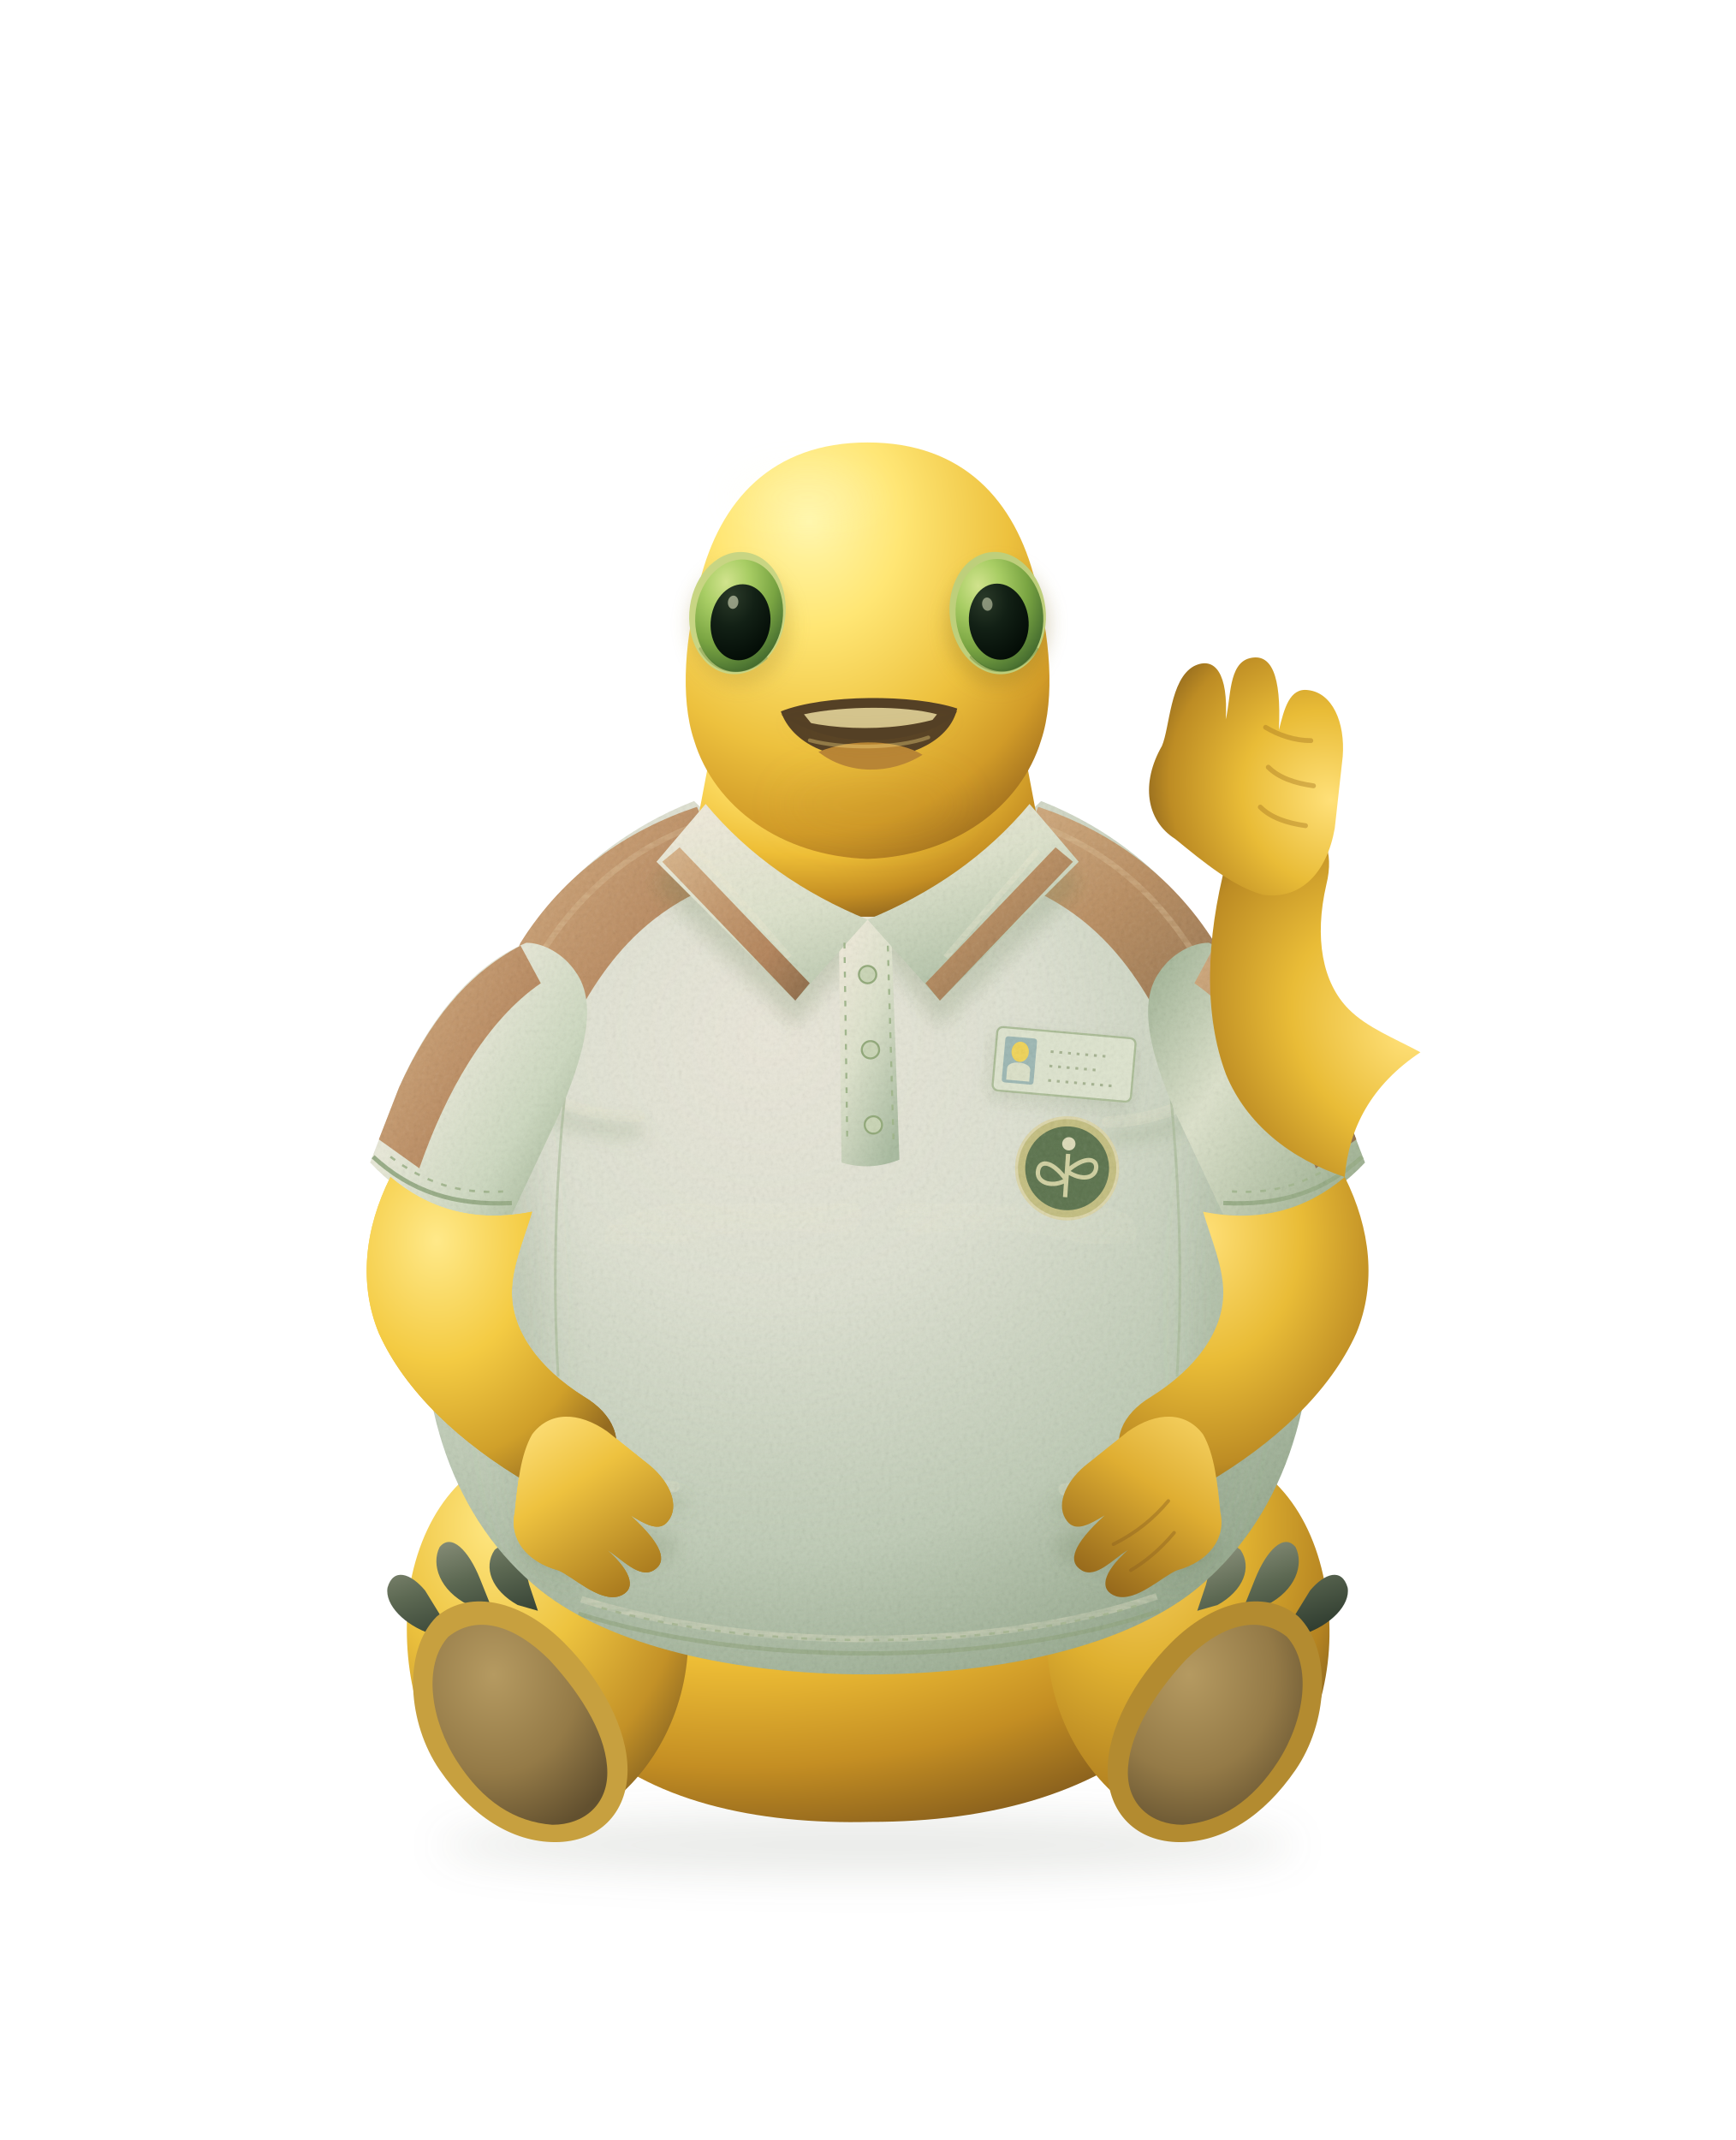
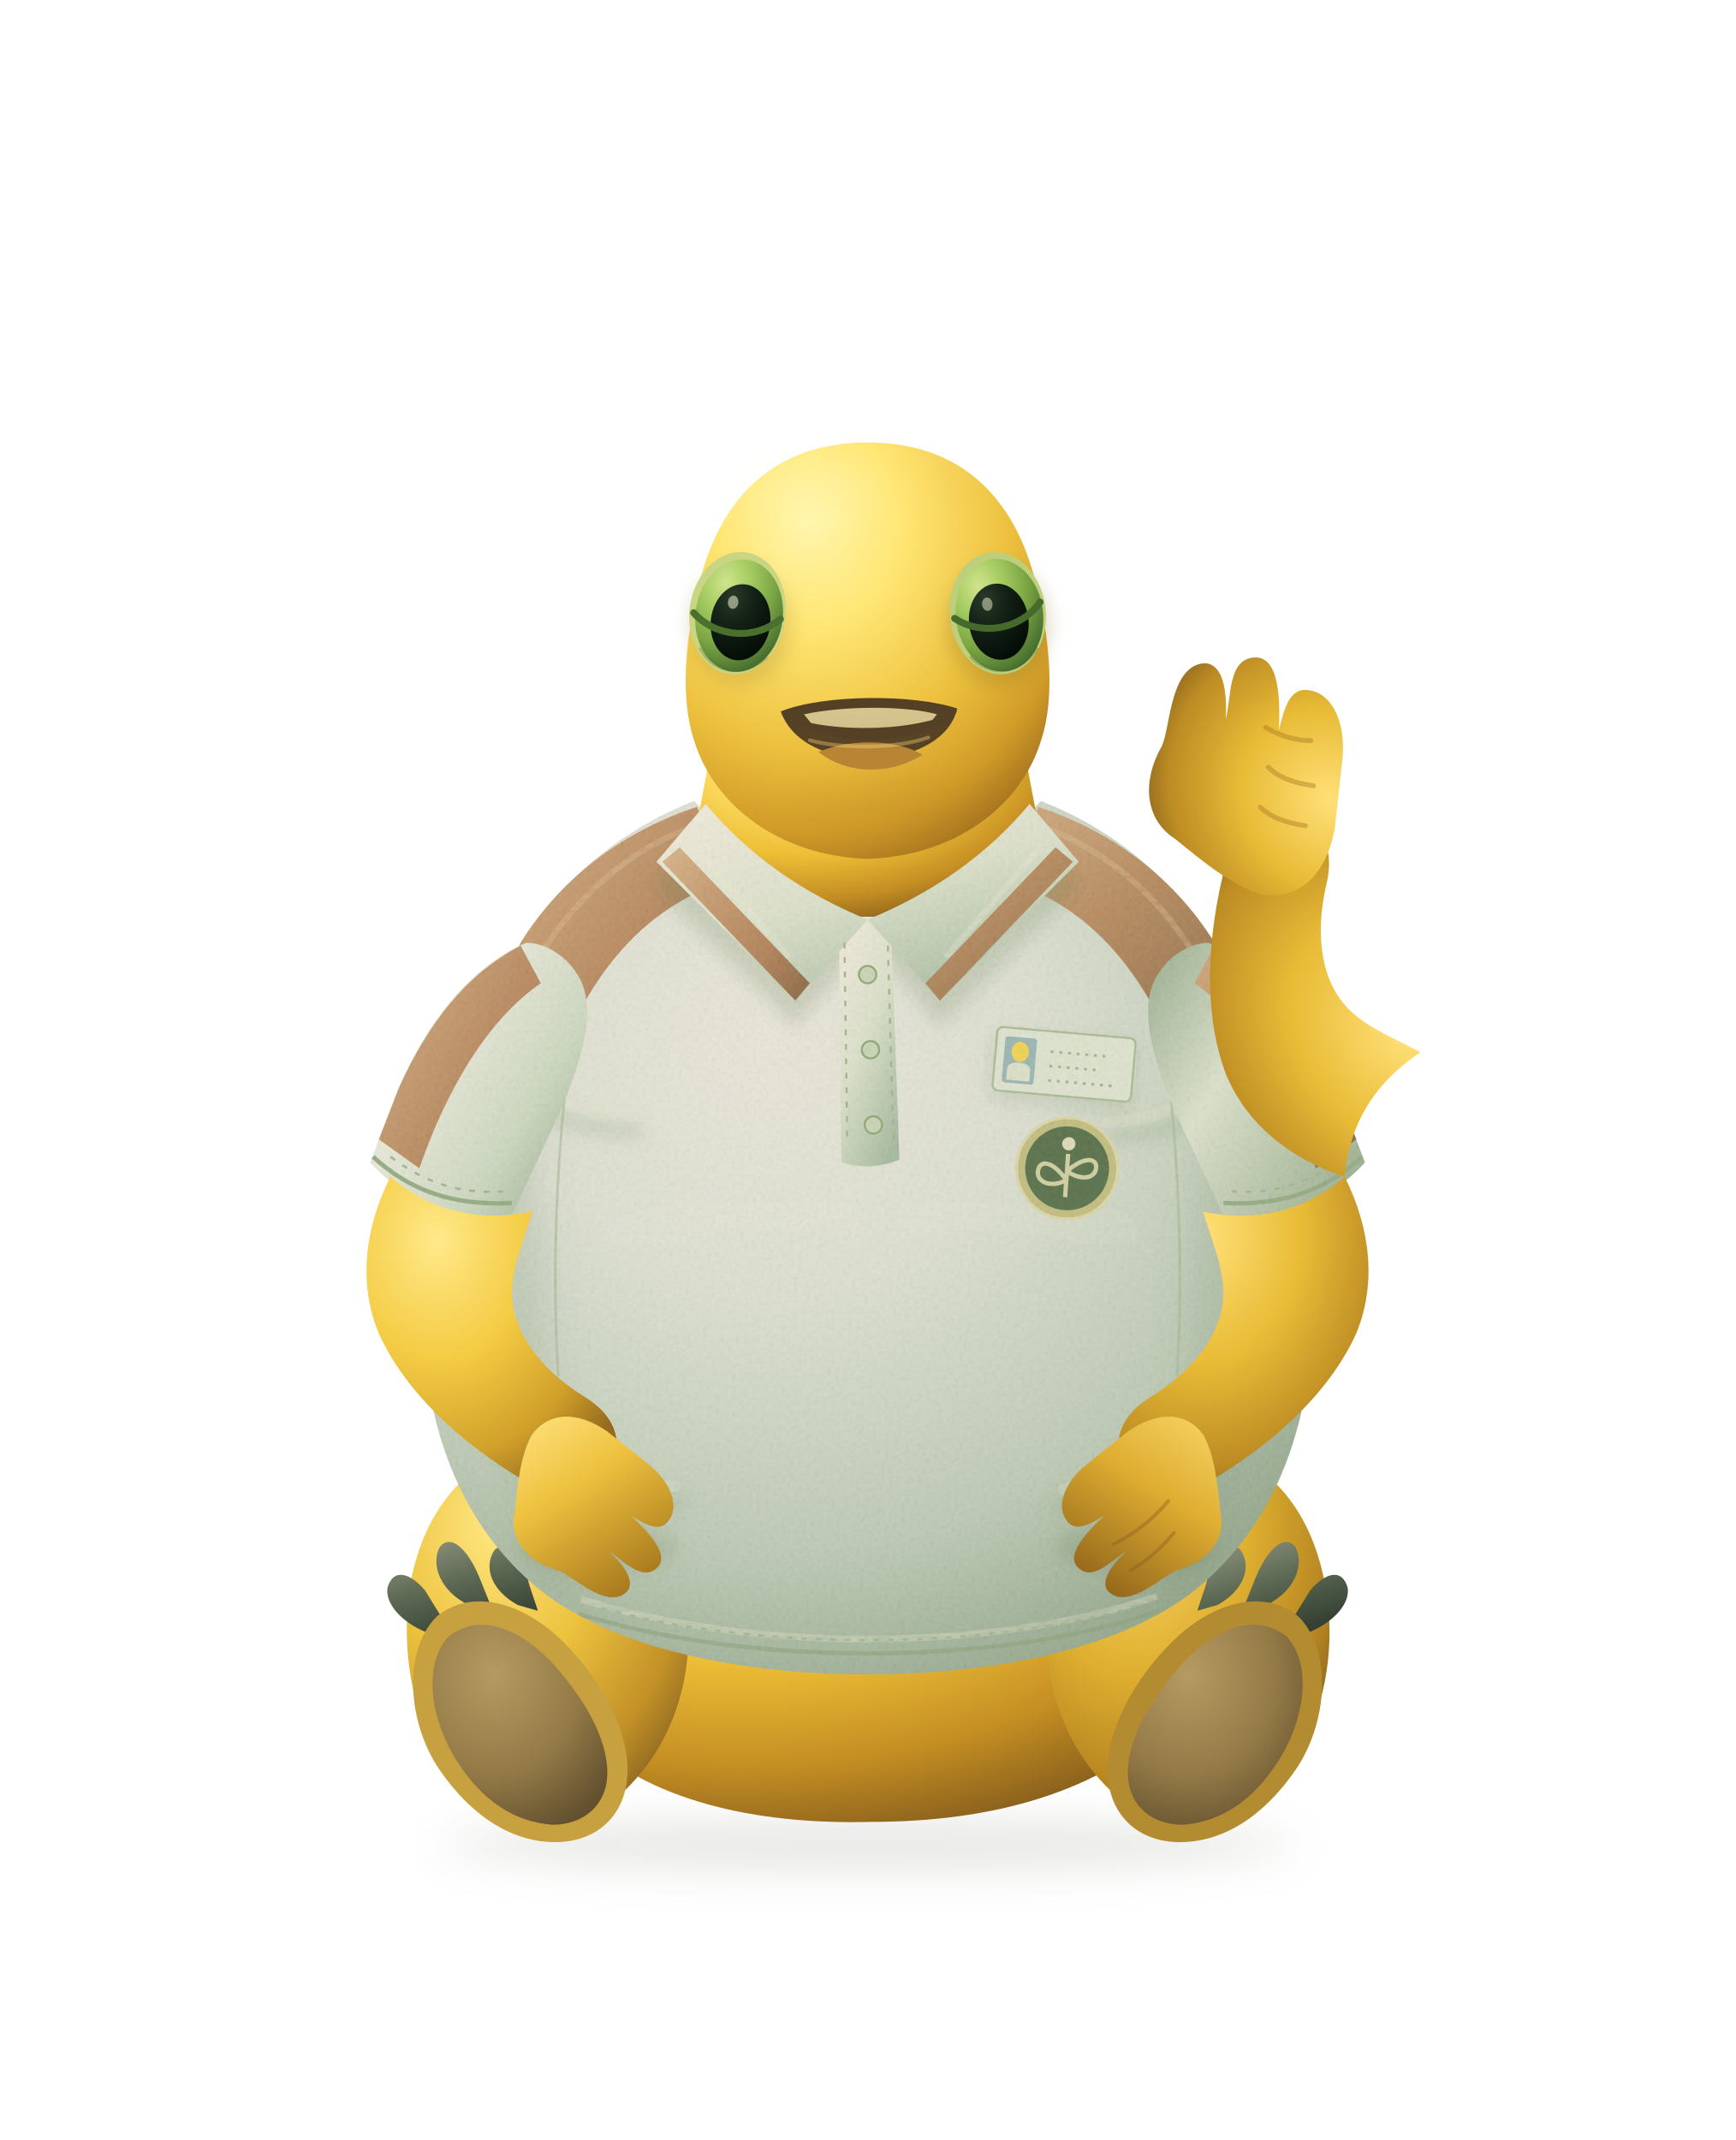
<svg xmlns="http://www.w3.org/2000/svg" viewBox="0 0 600 740" fill="none" role="img" aria-labelledby="y-title y-desc">
  <defs>
    <radialGradient id="y-skin" cx="32%" cy="17%" r="88%">
      <stop stop-color="#fff3a0" />
      <stop offset=".27" stop-color="#ffe16a" />
      <stop offset=".58" stop-color="#eebe36" />
      <stop offset=".82" stop-color="#c48e23" />
      <stop offset="1" stop-color="#89601d" />
    </radialGradient>
    <radialGradient id="y-head" cx="34%" cy="19%" r="87%">
      <stop stop-color="#fff6ab" />
      <stop offset=".29" stop-color="#ffe674" />
      <stop offset=".63" stop-color="#edc13e" />
      <stop offset=".86" stop-color="#d19b28" />
      <stop offset="1" stop-color="#a6741f" />
    </radialGradient>
    <radialGradient id="y-armL" cx="28%" cy="20%" r="90%">
      <stop stop-color="#ffe989" />
      <stop offset=".42" stop-color="#f4cb43" />
      <stop offset=".77" stop-color="#d0a02a" />
      <stop offset="1" stop-color="#946b20" />
    </radialGradient>
    <radialGradient id="y-armR" cx="33%" cy="18%" r="91%">
      <stop stop-color="#ffe078" />
      <stop offset=".44" stop-color="#e9bc37" />
      <stop offset=".8" stop-color="#bd8c24" />
      <stop offset="1" stop-color="#805b1c" />
    </radialGradient>
    <radialGradient id="y-legL" cx="31%" cy="20%" r="88%">
      <stop stop-color="#ffe782" />
      <stop offset=".43" stop-color="#edc33f" />
      <stop offset=".8" stop-color="#c39127" />
      <stop offset="1" stop-color="#886421" />
    </radialGradient>
    <radialGradient id="y-legR" cx="32%" cy="20%" r="88%">
      <stop stop-color="#fbd66b" />
      <stop offset=".44" stop-color="#dfb030" />
      <stop offset=".8" stop-color="#b48321" />
      <stop offset="1" stop-color="#79591e" />
    </radialGradient>
    <radialGradient id="y-sole" cx="35%" cy="25%" r="85%">
      <stop stop-color="#b59a61" />
      <stop offset=".58" stop-color="#947a47" />
      <stop offset="1" stop-color="#62502f" />
    </radialGradient>
    <linearGradient id="y-toe" x1="20%" y1="0%" x2="70%" y2="100%">
      <stop stop-color="#8b917b" />
      <stop offset=".45" stop-color="#5d6953" />
      <stop offset="1" stop-color="#303d30" />
    </linearGradient>
    <radialGradient id="y-cloth" cx="39%" cy="27%" r="82%">
      <stop stop-color="#e9e6d9" />
      <stop offset=".36" stop-color="#dde0d1" />
      <stop offset=".72" stop-color="#bfcbb6" />
      <stop offset="1" stop-color="#92a58a" />
    </radialGradient>
    <linearGradient id="y-orangeL" x1="0%" y1="10%" x2="100%" y2="90%">
      <stop stop-color="#d6b38a" />
      <stop offset=".35" stop-color="#c59b71" />
      <stop offset=".72" stop-color="#b4865e" />
      <stop offset="1" stop-color="#92704e" />
    </linearGradient>
    <linearGradient id="y-orangeR" x1="10%" y1="0%" x2="90%" y2="100%">
      <stop stop-color="#cfaa7f" />
      <stop offset=".4" stop-color="#b98f64" />
      <stop offset="1" stop-color="#8e704f" />
    </linearGradient>
    <linearGradient id="y-sleeveL" x1="0%" y1="10%" x2="100%" y2="90%">
      <stop stop-color="#cdd6c0" />
      <stop offset=".35" stop-color="#e8e8d8" />
      <stop offset=".7" stop-color="#cdd8c0" />
      <stop offset="1" stop-color="#9caf90" />
    </linearGradient>
    <linearGradient id="y-sleeveR" x1="0%" y1="10%" x2="100%" y2="90%">
      <stop stop-color="#a2b497" />
      <stop offset=".4" stop-color="#dce1cb" />
      <stop offset="1" stop-color="#9caf90" />
    </linearGradient>
    <linearGradient id="y-collar" x1="20%" y1="0%" x2="80%" y2="100%">
      <stop stop-color="#eee9d9" />
      <stop offset=".45" stop-color="#dce1cb" />
      <stop offset="1" stop-color="#a9bba0" />
    </linearGradient>
    <radialGradient id="y-iris" cx="30%" cy="22%" r="87%">
      <stop stop-color="#d1e38d" />
      <stop offset=".3" stop-color="#a8cd64" />
      <stop offset=".65" stop-color="#79a442" />
      <stop offset="1" stop-color="#3f662d" />
    </radialGradient>
    <radialGradient id="y-pupil" cx="30%" cy="18%" r="88%">
      <stop stop-color="#2a3928" />
      <stop offset=".45" stop-color="#122015" />
      <stop offset="1" stop-color="#030c06" />
    </radialGradient>
    <linearGradient id="y-handL" x1="183" y1="487" x2="222" y2="547" gradientUnits="userSpaceOnUse">
      <stop stop-color="#ffe27f" />
      <stop offset=".42" stop-color="#eec23f" />
      <stop offset="1" stop-color="#a97a1e" />
    </linearGradient>
    <linearGradient id="y-handR" x1="418" y1="487" x2="378" y2="548" gradientUnits="userSpaceOnUse">
      <stop stop-color="#f8d566" />
      <stop offset=".45" stop-color="#dfae32" />
      <stop offset="1" stop-color="#94671b" />
    </linearGradient>
    <filter id="y-soft" x="-40%" y="-40%" width="180%" height="180%">
      <feGaussianBlur stdDeviation="3" />
    </filter>
    <filter id="y-wash" x="-50%" y="-70%" width="200%" height="240%">
      <feGaussianBlur stdDeviation="7" />
    </filter>
    <filter id="y-paper" x="-3%" y="-3%" width="106%" height="106%" color-interpolation-filters="sRGB">
      <feTurbulence type="fractalNoise" baseFrequency=".7" numOctaves="3" seed="26" result="noise" />
      <feColorMatrix in="noise" type="saturate" values="0" result="gray" />
      <feComponentTransfer in="gray" result="grain">
        <feFuncA type="linear" slope=".12" />
      </feComponentTransfer>
      <feComposite in="grain" in2="SourceGraphic" operator="in" result="masked" />
      <feBlend in="SourceGraphic" in2="masked" mode="soft-light" />
    </filter>
    <filter id="y-dry" x="-15%" y="-20%" width="130%" height="140%">
      <feTurbulence type="fractalNoise" baseFrequency=".12 .7" numOctaves="2" seed="14" result="brush" />
      <feColorMatrix in="brush" type="luminanceToAlpha" result="alpha" />
      <feComposite in="SourceGraphic" in2="alpha" operator="in" />
    </filter>
    <clipPath id="y-shirtClip">
      <path d="M240 277C217 286 196 302 181 325C161 355 150 393 147 438C143 486 157 526 187 550C211 569 253 579 300 579C347 579 389 569 413 550C443 526 457 486 453 438C450 393 439 355 419 325C404 302 383 286 360 277C344 293 323 301 300 301C277 301 256 293 240 277Z" />
    </clipPath>
  </defs>
  <g id="desk" style="display:none">
    <path d="M20 588H580L600 620H0Z" fill="#b9b8a6" />
    <path d="M0 620H600V642H0Z" fill="#919b87" />
    <path d="M25 588H575" stroke="#e5dfc8" stroke-opacity=".65" stroke-width="3" />
  </g>
  <g id="body">
    <ellipse cx="300" cy="638" rx="148" ry="10" fill="#46513a" opacity=".12" filter="url(#y-wash)" />
    <path d="M182 454C158 502 166 563 201 600C224 623 262 631 301 630C343 630 380 620 406 595C440 561 449 506 428 455Z" fill="url(#y-skin)" />
    <path d="M187 500C163 502 147 521 142 547C138 572 143 598 158 617C172 634 192 638 209 625C227 612 238 590 238 566C238 540 223 510 201 502C196 500 191 500 187 500Z" fill="url(#y-legL)" />
    <path d="M413 500C437 502 453 521 458 547C463 572 457 598 442 617C428 634 408 638 391 625C373 612 362 590 362 566C362 540 377 510 399 502C404 500 409 500 413 500Z" fill="url(#y-legR)" />
    <path d="M149 565C140 562 133 555 134 549C136 542 142 544 147 550L155 563ZM162 555C152 550 149 541 152 535C156 530 162 536 166 546L170 556ZM179 555C170 550 167 542 171 536C175 532 181 539 183 548L186 557Z" fill="url(#y-toe)" />
    <path d="M451 565C460 562 467 555 466 549C464 542 458 544 453 550L445 563ZM438 555C448 550 451 541 448 535C444 530 438 536 434 546L430 556ZM421 555C430 550 433 542 429 536C425 532 419 539 417 548L414 557Z" fill="url(#y-toe)" />
    <path d="M151 559C163 549 181 554 195 568C208 581 217 598 217 612C217 627 207 637 192 637C177 637 163 628 152 612C141 596 139 571 151 559Z" fill="#c7a03f" />
    <path d="M155 566C165 558 178 562 190 574C202 587 210 601 210 613C210 624 202 631 191 631C178 630 167 623 158 609C149 595 146 576 155 566Z" fill="url(#y-sole)" />
    <path d="M449 559C437 549 419 554 405 568C392 581 383 598 383 612C383 627 393 637 408 637C423 637 437 628 448 612C459 596 461 571 449 559Z" fill="#b38b30" />
    <path d="M445 566C435 558 422 562 410 574C398 587 390 601 390 613C390 624 398 631 409 631C422 630 433 623 442 609C451 595 454 576 445 566Z" fill="url(#y-sole)" />
    <g filter="url(#y-paper)">
      <path d="M240 277C217 286 196 302 181 325C161 355 150 393 147 438C143 486 157 526 187 550C211 569 253 579 300 579C347 579 389 569 413 550C443 526 457 486 453 438C450 393 439 355 419 325C404 302 383 286 360 277C344 293 323 301 300 301C277 301 256 293 240 277Z" fill="url(#y-cloth)" />
      <g clip-path="url(#y-shirtClip)">
        <path d="M165 350C178 393 180 436 180 473C180 508 187 532 199 549M436 350C423 390 419 436 421 474C422 508 413 534 401 551" stroke="#6c8760" stroke-opacity=".19" stroke-width="15" filter="url(#y-wash)" />
        <path d="M179 381C194 388 208 391 220 391M421 382C408 390 395 393 384 393M188 501C204 513 218 519 235 520M410 503C395 515 382 520 366 521" stroke="#7e956e" stroke-opacity=".25" stroke-width="5" stroke-linecap="round" filter="url(#y-soft)" />
        <path d="M180 376C195 383 208 386 221 386M420 377C407 384 395 388 383 388M189 496C205 508 219 513 233 514M407 498C394 509 381 514 368 515" stroke="#e9e7cf" stroke-opacity=".45" stroke-width="4" stroke-linecap="round" filter="url(#y-dry)" />
        <path d="M216 428C251 416 277 418 291 420M317 420C341 416 365 419 386 426" stroke="#eee9d2" stroke-opacity=".16" stroke-width="14" stroke-linecap="round" filter="url(#y-dry)" />
        <path d="M200 558C257 576 343 577 401 557" stroke="#8fa27b" stroke-opacity=".55" stroke-width="1.5" />
        <path d="M201 553C258 571 342 572 400 552" stroke="#e7e5cc" stroke-opacity=".6" stroke-width="2.3" filter="url(#y-dry)" />
        <path d="M208 556C261 571 342 571 394 555" stroke="#9eb18a" stroke-opacity=".7" stroke-width=".8" stroke-dasharray="2 3" />
        <path d="M203 326C194 373 190 425 193 476M398 326C406 375 410 427 407 476" stroke="#a7b997" stroke-opacity=".6" stroke-width=".9" />
      </g>
      <path d="M241 279C217 287 195 302 180 326L167 354L192 367C207 332 224 314 252 304Z" fill="url(#y-orangeL)" />
      <path d="M359 279C383 287 405 302 420 326L433 354L408 367C393 332 376 314 348 304Z" fill="url(#y-orangeR)" />
      <path d="M239 286C213 296 192 316 178 347M361 286C387 296 408 316 422 347" stroke="#e4cba4" stroke-opacity=".55" stroke-width="2" filter="url(#y-dry)" />
      <path d="M182 326C163 334 148 353 138 376L128 402C140 415 156 422 177 420L193 386C202 365 207 347 199 336C195 330 188 326 182 326Z" fill="url(#y-sleeveL)" />
      <path d="M180 327C161 337 148 354 138 376L131 394L145 404C154 378 168 353 187 340Z" fill="url(#y-orangeL)" />
      <path d="M418 326C437 334 452 353 462 376L472 402C460 415 444 422 423 420L407 386C398 365 393 347 401 336C405 330 412 326 418 326Z" fill="url(#y-sleeveR)" />
      <path d="M420 327C439 337 452 354 462 376L469 394L455 404C446 378 432 353 413 340Z" fill="url(#y-orangeR)" />
      <path d="M129 400C142 412 157 417 177 416M471 400C458 412 443 417 423 416" stroke="#99ad88" stroke-width="1.5" />
      <path d="M135 400C147 409 159 413 174 412M465 400C453 409 441 413 426 412" stroke="#a4b791" stroke-width=".8" stroke-dasharray="2 3" />
    </g>
    <path d="M248 248L241 285C255 307 278 318 300 318C323 318 346 307 359 285L352 248Z" fill="url(#y-skin)" />
    <g filter="url(#y-paper)">
      <path d="M243 282C260 302 281 315 300 320L275 350L226 301M357 282C340 302 319 315 300 320L325 350L374 301" fill="#657e53" opacity=".2" transform="translate(0 5)" filter="url(#y-soft)" />
      <path d="M290 317H308L311 401Q301 405 291 402Z" fill="url(#y-collar)" />
      <path d="M244 278C259 296 278 309 300 318L275 346L227 298ZM356 278C341 296 322 309 300 318L325 346L373 298Z" fill="url(#y-collar)" />
      <path d="M229 298L275 346L280 340L235 293Z" fill="url(#y-orangeL)" />
      <path d="M371 298L325 346L320 340L365 293Z" fill="url(#y-orangeR)" />
      <path d="M241 294L273 331M359 294L327 331" stroke="#ede9d2" stroke-opacity=".6" stroke-width="2" filter="url(#y-dry)" />
      <path d="M292 326L293 396M307 327L309 396" stroke="#a2b78d" stroke-width=".7" stroke-dasharray="2 3" />
      <g fill="#cad5b6" stroke="#93aa7b" stroke-width=".7">
        <circle cx="300" cy="337" r="3" />
        <circle cx="301" cy="363" r="3" />
        <circle cx="302" cy="389" r="3" />
      </g>
      <g transform="translate(345 355) rotate(5)">
        <rect x="-1" y="2" width="49" height="23" rx="2" fill="#748966" opacity=".18" filter="url(#y-soft)" />
        <rect width="48" height="22" rx="2" fill="#dde3ce" stroke="#acbd98" stroke-width=".7" />
        <rect x="3" y="3" width="11" height="16" rx="1" fill="#9eb8b4" />
        <ellipse cx="8.5" cy="8" rx="3" ry="3.5" fill="#efd35b" />
        <path d="M4.5 18V14C4.5 11 12.5 11 12.5 14V18" fill="#dbe0c8" />
        <path d="M19 7H40M19 12H37M19 17H41" stroke="#a7b493" stroke-width=".9" stroke-dasharray="1 2" />
      </g>
      <g transform="translate(369 404) rotate(4)">
        <circle r="17.5" fill="#c4bf83" stroke="#dcd6ab" stroke-width="1" />
        <circle r="14.5" fill="#5f7651" />
        <path d="M0 10V-5M0 4C-6-3-10-2-10 2C-10 6-4 7 0 4ZM0 1C6-5 10-4 10-1C10 3 5 4 0 1Z" stroke="#d0d0a2" stroke-width="1.5" stroke-linejoin="round" />
        <circle cy="-8.5" r="2.3" fill="#dcdab9" />
      </g>
    </g>
  </g>
  <g id="arm-down">
    <path d="M135 407C126 425 124 444 131 461C140 481 159 499 183 513C193 520 205 517 211 507C216 498 212 489 202 483C186 473 177 460 177 447C177 438 181 429 184 419C164 423 148 418 135 407Z" fill="url(#y-armL)" />
    <path d="M465 407C474 425 476 444 469 461C460 481 441 499 417 513C407 520 395 517 389 507C384 498 388 489 398 483C414 473 423 460 423 447C423 438 419 429 416 419C436 423 452 418 465 407Z" fill="url(#y-armR)" />
    <ellipse cx="207" cy="535" rx="28" ry="9" fill="#596a42" opacity=".15" filter="url(#y-soft)" />
    <ellipse cx="393" cy="535" rx="28" ry="9" fill="#596a42" opacity=".17" filter="url(#y-soft)" />
    <path d="M184 496C190 488 200 488 210 495L225 507C232 513 235 521 231 526C228 530 223 527 218 524C229 534 231 540 226 543C221 546 215 539 210 536C219 544 220 550 214 552C207 554 198 545 193 543C182 540 176 532 178 523C179 513 180 503 184 496Z" fill="url(#y-handL)" />
    <path d="M416 496C410 488 400 488 390 495L375 507C368 513 365 521 369 526C372 530 377 527 382 524C371 534 369 540 374 543C379 546 385 539 390 536C381 544 380 550 386 552C393 554 402 545 407 543C418 540 424 532 422 523C421 513 420 503 416 496Z" fill="url(#y-handR)" />
    <path d="M196 519C201 525 207 530 215 534M194 530C199 536 204 540 209 543M404 519C399 525 393 530 385 534M406 530C401 536 396 540 391 543" stroke="#8a5f1f" stroke-opacity=".42" stroke-width="1.2" stroke-linecap="round" />
  </g>
  <g id="arm-raise">
    <path d="M135 407C126 425 124 444 131 461C140 481 159 499 183 513C193 520 205 517 211 507C216 498 212 489 202 483C186 473 177 460 177 447C177 438 181 429 184 419C164 423 148 418 135 407Z" fill="url(#y-armL)" />
    <path d="M184 496C190 488 200 488 210 495L225 507C232 513 235 521 231 526C228 530 223 527 218 524C229 534 231 540 226 543C221 546 215 539 210 536C219 544 220 550 214 552C207 554 198 545 193 543C182 540 176 532 178 523C179 513 180 503 184 496Z" fill="url(#y-handL)" />
    <g transform="rotate(135 465 407)">
      <path d="M465 407C474 425 476 444 469 461C460 481 441 499 417 513C407 520 395 517 389 507C384 498 388 489 398 483C414 473 423 460 423 447C423 438 419 429 416 419C436 423 452 418 465 407Z" fill="url(#y-armR)" />
      <g transform="translate(416 496) scale(1.3) translate(-416 -496)">
        <path d="M416 496C410 488 400 488 390 495L375 507C368 513 365 521 369 526C372 530 377 527 382 524C371 534 369 540 374 543C379 546 385 539 390 536C381 544 380 550 386 552C393 554 402 545 407 543C418 540 424 532 422 523C421 513 420 503 416 496Z" fill="url(#y-armR)" />
        <g stroke="#a5761f" stroke-opacity=".42" stroke-width="1.3" stroke-linecap="round" fill="none">
          <path d="M378 516C381 519 383 523 384 527" />
          <path d="M386 507C389 511 391 515 391 519" />
          <path d="M395 501C398 505 400 509 400 513" />
        </g>
      </g>
    </g>
  </g>
  <g id="head">
    <path d="M300 153C267 153 249 173 242 201C237 220 235 241 240 256C247 279 270 296 300 297C330 296 353 279 360 256C365 241 363 220 358 201C351 173 333 153 300 153Z" fill="url(#y-head)" />
    <ellipse cx="279" cy="172" rx="26" ry="9" fill="#fffbd2" opacity=".13" filter="url(#y-wash)" />
    <ellipse cx="302" cy="278" rx="31" ry="11" fill="#a7751f" opacity=".09" filter="url(#y-wash)" />
    <ellipse cx="256" cy="216" rx="18" ry="21" fill="#977a25" opacity=".22" filter="url(#y-soft)" />
    <ellipse cx="345" cy="216" rx="18" ry="21" fill="#846c21" opacity=".26" filter="url(#y-soft)" />
    <g id="eyes">
      <g transform="rotate(8 255 212)">
        <ellipse cx="255" cy="212" rx="16.6" ry="21.2" fill="#c8d583" />
        <ellipse cx="255.7" cy="212.8" rx="15.1" ry="19.5" fill="url(#y-iris)" />
        <ellipse cx="256.5" cy="215" rx="10.3" ry="13.2" fill="url(#y-pupil)" />
        <ellipse cx="253" cy="208.5" rx="1.8" ry="2.3" fill="#edf1ce" opacity=".55" />
        <path d="M244 226C250 234 260 234 267 226" stroke="#4b702d" stroke-opacity=".3" stroke-width="1" stroke-linecap="round" />
      </g>
      <g transform="rotate(-7 345 212)">
        <ellipse cx="345" cy="212" rx="16.6" ry="21.2" fill="#becf7b" />
        <ellipse cx="345.5" cy="212.8" rx="15.1" ry="19.5" fill="url(#y-iris)" />
        <ellipse cx="345" cy="215" rx="10.3" ry="13.2" fill="url(#y-pupil)" />
        <ellipse cx="341.8" cy="208.5" rx="1.8" ry="2.3" fill="#edf1ce" opacity=".5" />
        <path d="M334 226C340 234 350 234 357 226" stroke="#466a2b" stroke-opacity=".32" stroke-width="1" stroke-linecap="round" />
      </g>
    </g>
+     <g id="eyes-down">
+       <g transform="rotate(8 255 212)">
+         <path d="M240 214C248 221 262 221 270 212" stroke="#4b702d" stroke-width="2.4" stroke-linecap="round" fill="none" />
+       </g>
+       <g transform="rotate(-7 345 212)">
+         <path d="M330 212C338 219 352 219 360 210" stroke="#466a2b" stroke-width="2.4" stroke-linecap="round" fill="none" />
+       </g>
+     </g>
    <g id="mouth-open">
      <path d="M270 246C285 240 316 240 331 245C326 267 278 269 270 246Z" fill="#544025" />
      <path d="M278 247C292 244 313 244 324 247L320 252H282Z" fill="#fff0b0" opacity=".75" />
      <path d="M283 260C295 255 311 256 319 261C308 268 293 268 283 260Z" fill="#b88535" />
    </g>
    <g id="mouth-closed">
      <path d="M271 249C284 255 314 255 330 248C320 260 285 262 271 249Z" fill="#a47628" opacity=".14" filter="url(#y-soft)" />
      <path d="M270 247C284 253 313 254 331 246C325 253 312 256 300 256C288 256 277 252 270 247Z" fill="#544025" />
      <path d="M280 256C291 259 310 259 321 255" stroke="#ffe287" stroke-opacity=".35" stroke-width="1.3" stroke-linecap="round" />
    </g>
  </g>
</svg>
